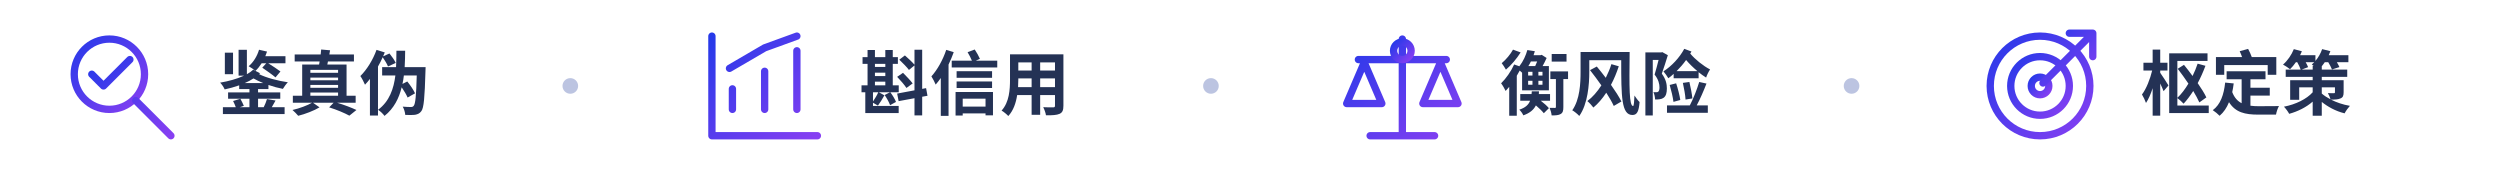
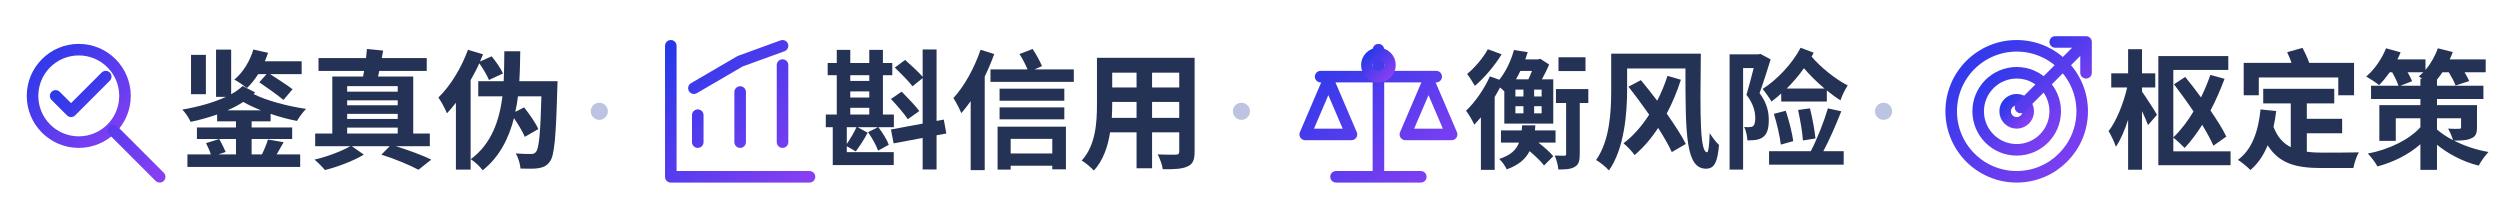
- <svg xmlns="http://www.w3.org/2000/svg" width="640" height="44" viewBox="0 0 640 44" role="img" aria-labelledby="title desc">
+ <svg xmlns="http://www.w3.org/2000/svg" width="292" height="26" viewBox="0 0 292 26" role="img" aria-labelledby="title desc">
  <defs>
    <linearGradient id="accent" x1="0" y1="0" x2="1" y2="1">
      <stop stop-color="#2639E9" />
      <stop offset="1" stop-color="#873FF2" />
    </linearGradient>
  </defs>
-   <g fill="none" stroke="url(#accent)" stroke-width="2.5" stroke-linecap="round" stroke-linejoin="round">
-     <g transform="translate(16 7) scale(.75)">
+   <g fill="none" stroke="url(#accent)" stroke-width="3" stroke-linecap="round" stroke-linejoin="round">
+     <g transform="translate(2 4) scale(.45)">
      <circle cx="16" cy="16" r="12" />
      <path d="m25 25 12 12 M10 16l4 4 9-9" />
    </g>
-     <g transform="translate(180 7) scale(.75)">
+     <g transform="translate(77 4) scale(.45)">
      <path d="M3 3v34h36 M10 28v-7 M21 28V15 M32 28V8 M9 14l12-7 11-4" />
    </g>
-     <g transform="translate(344 7) scale(.75)">
+     <g transform="translate(152 4) scale(.45)">
      <path d="M20 4v33 M9 37h22 M5 11h30 M7 12 1 26h12L7 12 M33 12l-6 14h12l-6-14" />
      <circle cx="20" cy="8" r="3" />
    </g>
-     <g transform="translate(508 7) scale(.75)">
+     <g transform="translate(227 4) scale(.45)">
      <circle cx="19" cy="20" r="17" />
      <circle cx="19" cy="20" r="10" />
      <circle cx="19" cy="20" r="3" />
      <path d="m20 19 17-17 M29 2h8v8" />
    </g>
  </g>
-   <g fill="#243255" font-family="'Microsoft YaHei','PingFang SC','Noto Sans CJK SC',sans-serif" font-size="18" font-weight="600">
-     <text x="56" y="28">鉴真伪</text>
-     <text x="220" y="28">斟信用</text>
-     <text x="384" y="28">衡风险</text>
-     <text x="548" y="28">枢定策</text>
+   <g fill="#243255" font-family="'Microsoft YaHei','PingFang SC','Noto Sans CJK SC',sans-serif" font-size="15" font-weight="600">
+     <text x="21" y="18.5">鉴真伪</text>
+     <text x="96" y="18.5">斟信用</text>
+     <text x="171" y="18.5">衡风险</text>
+     <text x="246" y="18.5">枢定策</text>
  </g>
  <g fill="#BCC4E1">
-     <circle cx="146" cy="22" r="2" />
-     <circle cx="310" cy="22" r="2" />
-     <circle cx="474" cy="22" r="2" />
+     <circle cx="70" cy="13" r="1" />
+     <circle cx="145" cy="13" r="1" />
+     <circle cx="220" cy="13" r="1" />
  </g>
</svg>
